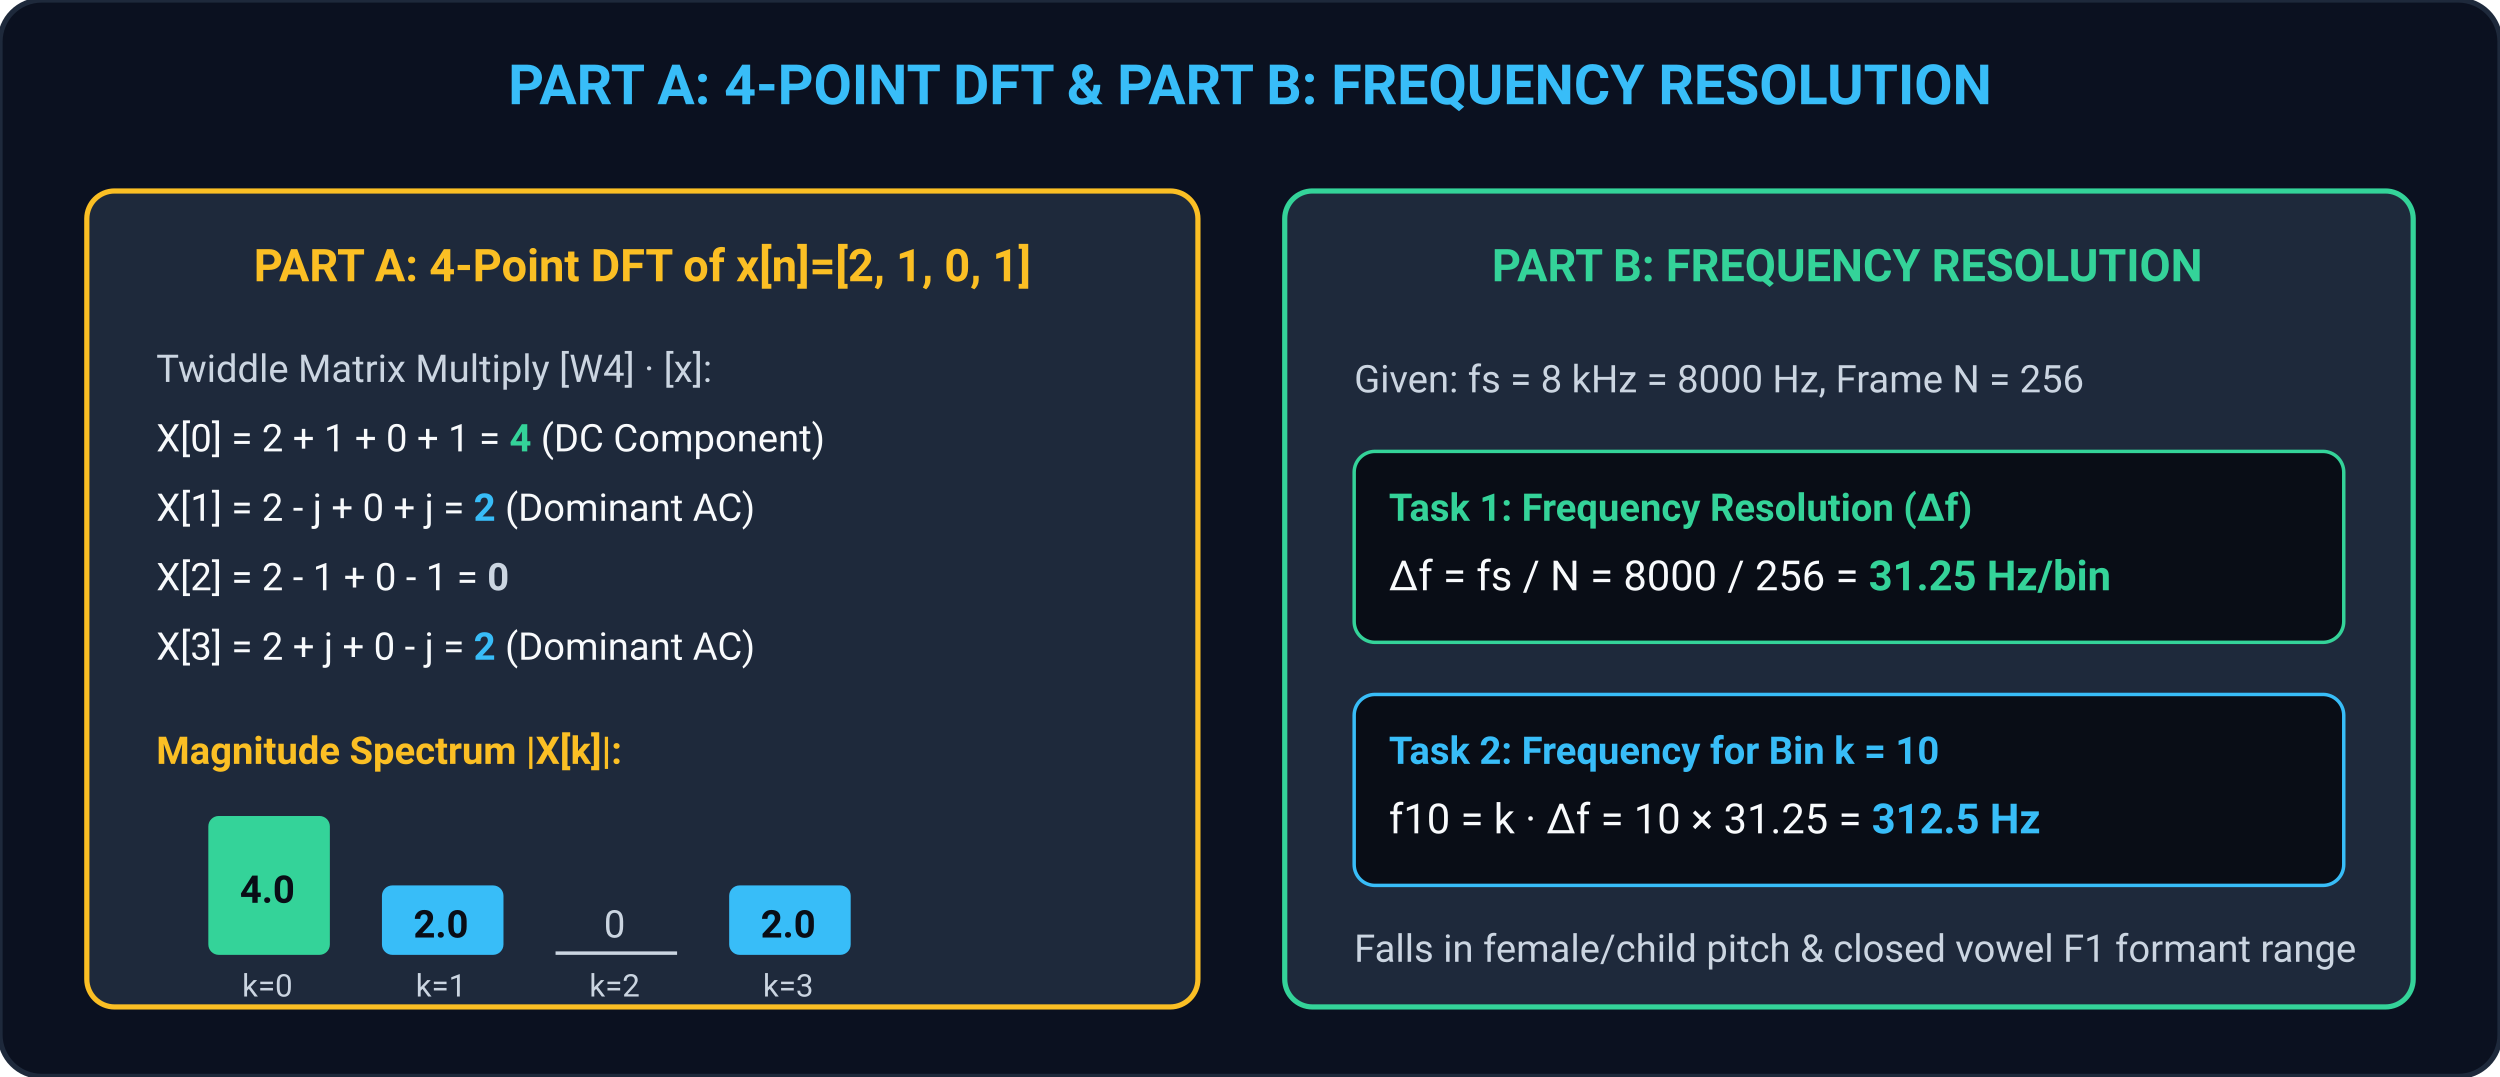
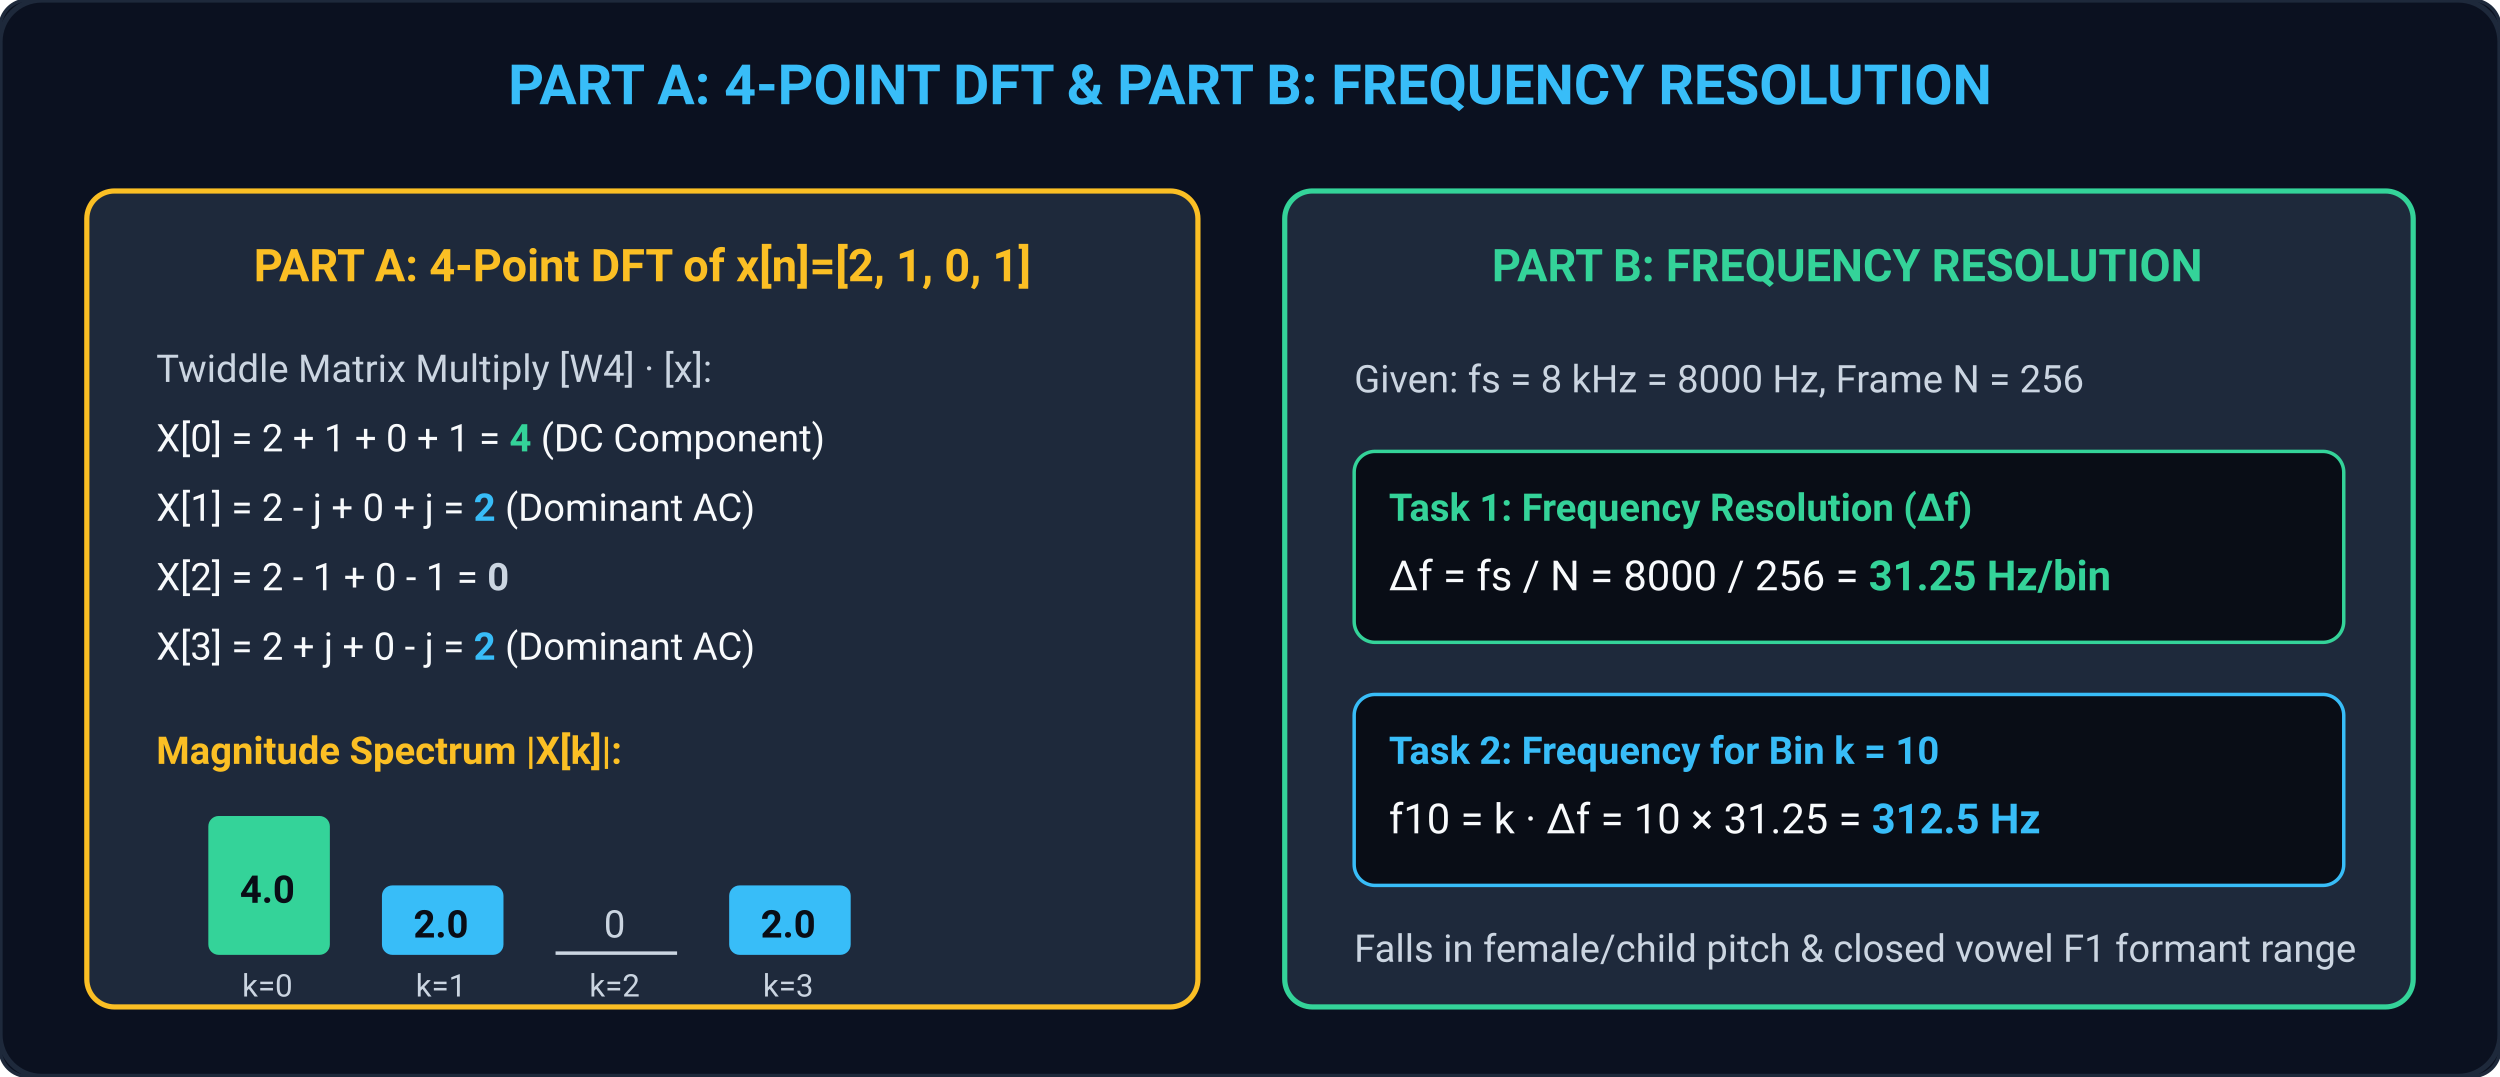
- <svg xmlns="http://www.w3.org/2000/svg" viewBox="0 0 720 310" width="100%" height="310" class="flowchart-svg" style="max-width: 720px; min-width: 580px; height: auto; display: block; margin: 0 auto; font-family: -apple-system, BlinkMacSystemFont, 'Segoe UI', Roboto, Helvetica, Arial, sans-serif;">
+ <svg xmlns="http://www.w3.org/2000/svg" viewBox="0 0 720 310" width="100%" height="auto" class="flowchart-svg" style="max-width: 720px; width: 100%; height: auto; display: block; margin: 0 auto; font-family: -apple-system, BlinkMacSystemFont, 'Segoe UI', Roboto, Helvetica, Arial, sans-serif;">
+   <rect width="100%" height="100%" fill="#0b1120" rx="8" stroke="#1e293b" stroke-width="1" />
  <defs>
    <linearGradient id="gradCard" x1="0%" y1="0%" x2="100%" y2="100%">
      <stop offset="0%" stop-color="#1e293b" />
      <stop offset="100%" stop-color="#0f172a" />
    </linearGradient>
    <linearGradient id="gradCyan" x1="0%" y1="0%" x2="100%" y2="100%">
      <stop offset="0%" stop-color="#38bdf8" />
      <stop offset="100%" stop-color="#0284c7" />
    </linearGradient>
    <linearGradient id="gradEmerald" x1="0%" y1="0%" x2="100%" y2="100%">
      <stop offset="0%" stop-color="#34d399" />
      <stop offset="100%" stop-color="#059669" />
    </linearGradient>
    <linearGradient id="gradAmber" x1="0%" y1="0%" x2="100%" y2="100%">
      <stop offset="0%" stop-color="#fbbf24" />
      <stop offset="100%" stop-color="#d97706" />
    </linearGradient>
    <linearGradient id="gradPurple" x1="0%" y1="0%" x2="100%" y2="100%">
      <stop offset="0%" stop-color="#c084fc" />
      <stop offset="100%" stop-color="#9333ea" />
    </linearGradient>
    <linearGradient id="gradRose" x1="0%" y1="0%" x2="100%" y2="100%">
      <stop offset="0%" stop-color="#fb7185" />
      <stop offset="100%" stop-color="#e11d48" />
    </linearGradient>
    <filter id="shadow" x="-5%" y="-5%" width="110%" height="115%">
      <feDropShadow dx="0" dy="4" stdDeviation="6" flood-color="#000000" flood-opacity="0.4" />
    </filter>
    <marker id="arrCyan" viewBox="0 0 10 10" refX="6" refY="5" markerWidth="6" markerHeight="6" orient="auto-start-reverse">
      <path d="M 0 1 L 10 5 L 0 9 z" fill="#38bdf8" />
    </marker>
    <marker id="arrEmerald" viewBox="0 0 10 10" refX="6" refY="5" markerWidth="6" markerHeight="6" orient="auto-start-reverse">
      <path d="M 0 1 L 10 5 L 0 9 z" fill="#34d399" />
    </marker>
    <marker id="arrAmber" viewBox="0 0 10 10" refX="6" refY="5" markerWidth="6" markerHeight="6" orient="auto-start-reverse">
      <path d="M 0 1 L 10 5 L 0 9 z" fill="#fbbf24" />
    </marker>
  </defs>
  <rect width="720" height="310" rx="12" fill="#0b1120" stroke="#1e293b" stroke-width="1.5" />
  <text x="360" y="30" font-size="16" font-weight="bold" fill="#38bdf8" text-anchor="middle">PART A: 4-POINT DFT &amp; PART B: FREQUENCY RESOLUTION</text>
  <g transform="translate(25, 55)">
    <rect width="320" height="235" rx="8" fill="#1e293b" stroke="#fbbf24" stroke-width="1.5" />
    <text x="160" y="26" font-size="13" font-weight="bold" fill="#fbbf24" text-anchor="middle">PART A: 4-Point DFT of x[n]=[2, 1, 0, 1]</text>
    <text x="20" y="55" font-size="11" fill="#cbd5e1">Twiddle Matrix Multiply [W4] · [x]:</text>
    <text x="20" y="75" font-size="11" fill="#f8fafc">X[0] = 2 + 1 + 0 + 1 = <tspan fill="#34d399" font-weight="bold">4</tspan> (DC Component)</text>
    <text x="20" y="95" font-size="11" fill="#f8fafc">X[1] = 2 - j + 0 + j = <tspan fill="#38bdf8" font-weight="bold">2</tspan> (Dominant AC)</text>
    <text x="20" y="115" font-size="11" fill="#f8fafc">X[2] = 2 - 1 + 0 - 1 = <tspan fill="#cbd5e1" font-weight="bold">0</tspan>
    </text>
    <text x="20" y="135" font-size="11" fill="#f8fafc">X[3] = 2 + j + 0 - j = <tspan fill="#38bdf8" font-weight="bold">2</tspan> (Dominant AC)</text>
    <text x="20" y="165" font-size="11" font-weight="bold" fill="#fbbf24">Magnitude Spectrum |X[k]|:</text>
    <rect x="35" y="180" width="35" height="40" fill="#34d399" rx="3" />
    <text x="52" y="205" font-size="11" fill="#090d16" font-weight="bold" text-anchor="middle">4.0</text>
    <rect x="85" y="200" width="35" height="20" fill="#38bdf8" rx="3" />
    <text x="102" y="215" font-size="11" fill="#090d16" font-weight="bold" text-anchor="middle">2.0</text>
    <rect x="135" y="219" width="35" height="1" fill="#cbd5e1" />
    <text x="152" y="215" font-size="11" fill="#cbd5e1" text-anchor="middle">0</text>
    <rect x="185" y="200" width="35" height="20" fill="#38bdf8" rx="3" />
    <text x="202" y="215" font-size="11" fill="#090d16" font-weight="bold" text-anchor="middle">2.0</text>
    <text x="52" y="232" font-size="9" fill="#cbd5e1" text-anchor="middle">k=0</text>
    <text x="102" y="232" font-size="9" fill="#cbd5e1" text-anchor="middle">k=1</text>
    <text x="152" y="232" font-size="9" fill="#cbd5e1" text-anchor="middle">k=2</text>
    <text x="202" y="232" font-size="9" fill="#cbd5e1" text-anchor="middle">k=3</text>
  </g>
  <g transform="translate(370, 55)">
    <rect width="325" height="235" rx="8" fill="#1e293b" stroke="#34d399" stroke-width="1.5" />
    <text x="162" y="26" font-size="13" font-weight="bold" fill="#34d399" text-anchor="middle">PART B: FREQUENCY RESOLUTION</text>
    <text x="20" y="58" font-size="11" fill="#cbd5e1">Given: fs = 8 kHz = 8000 Hz, Frame N = 256</text>
    <rect x="20" y="75" width="285" height="55" rx="6" fill="#090d16" stroke="#34d399" />
    <text x="30" y="95" font-size="11" font-weight="bold" fill="#34d399">Task 1: Frequency Resolution (Δf)</text>
    <text x="30" y="115" font-size="12" fill="#f8fafc">Δf = fs / N = 8000 / 256 = <tspan fill="#34d399" font-weight="bold">31.25 Hz/bin</tspan>
    </text>
    <rect x="20" y="145" width="285" height="55" rx="6" fill="#090d16" stroke="#38bdf8" />
    <text x="30" y="165" font-size="11" font-weight="bold" fill="#38bdf8">Task 2: Frequency for Bin k = 10</text>
    <text x="30" y="185" font-size="12" fill="#f8fafc">f10 = k · Δf = 10 × 31.25 = <tspan fill="#38bdf8" font-weight="bold">312.5 Hz</tspan>
    </text>
    <text x="20" y="222" font-size="11" fill="#cbd5e1">Falls in female/child pitch &amp; closed vowel F1 formant range</text>
  </g>
</svg>
